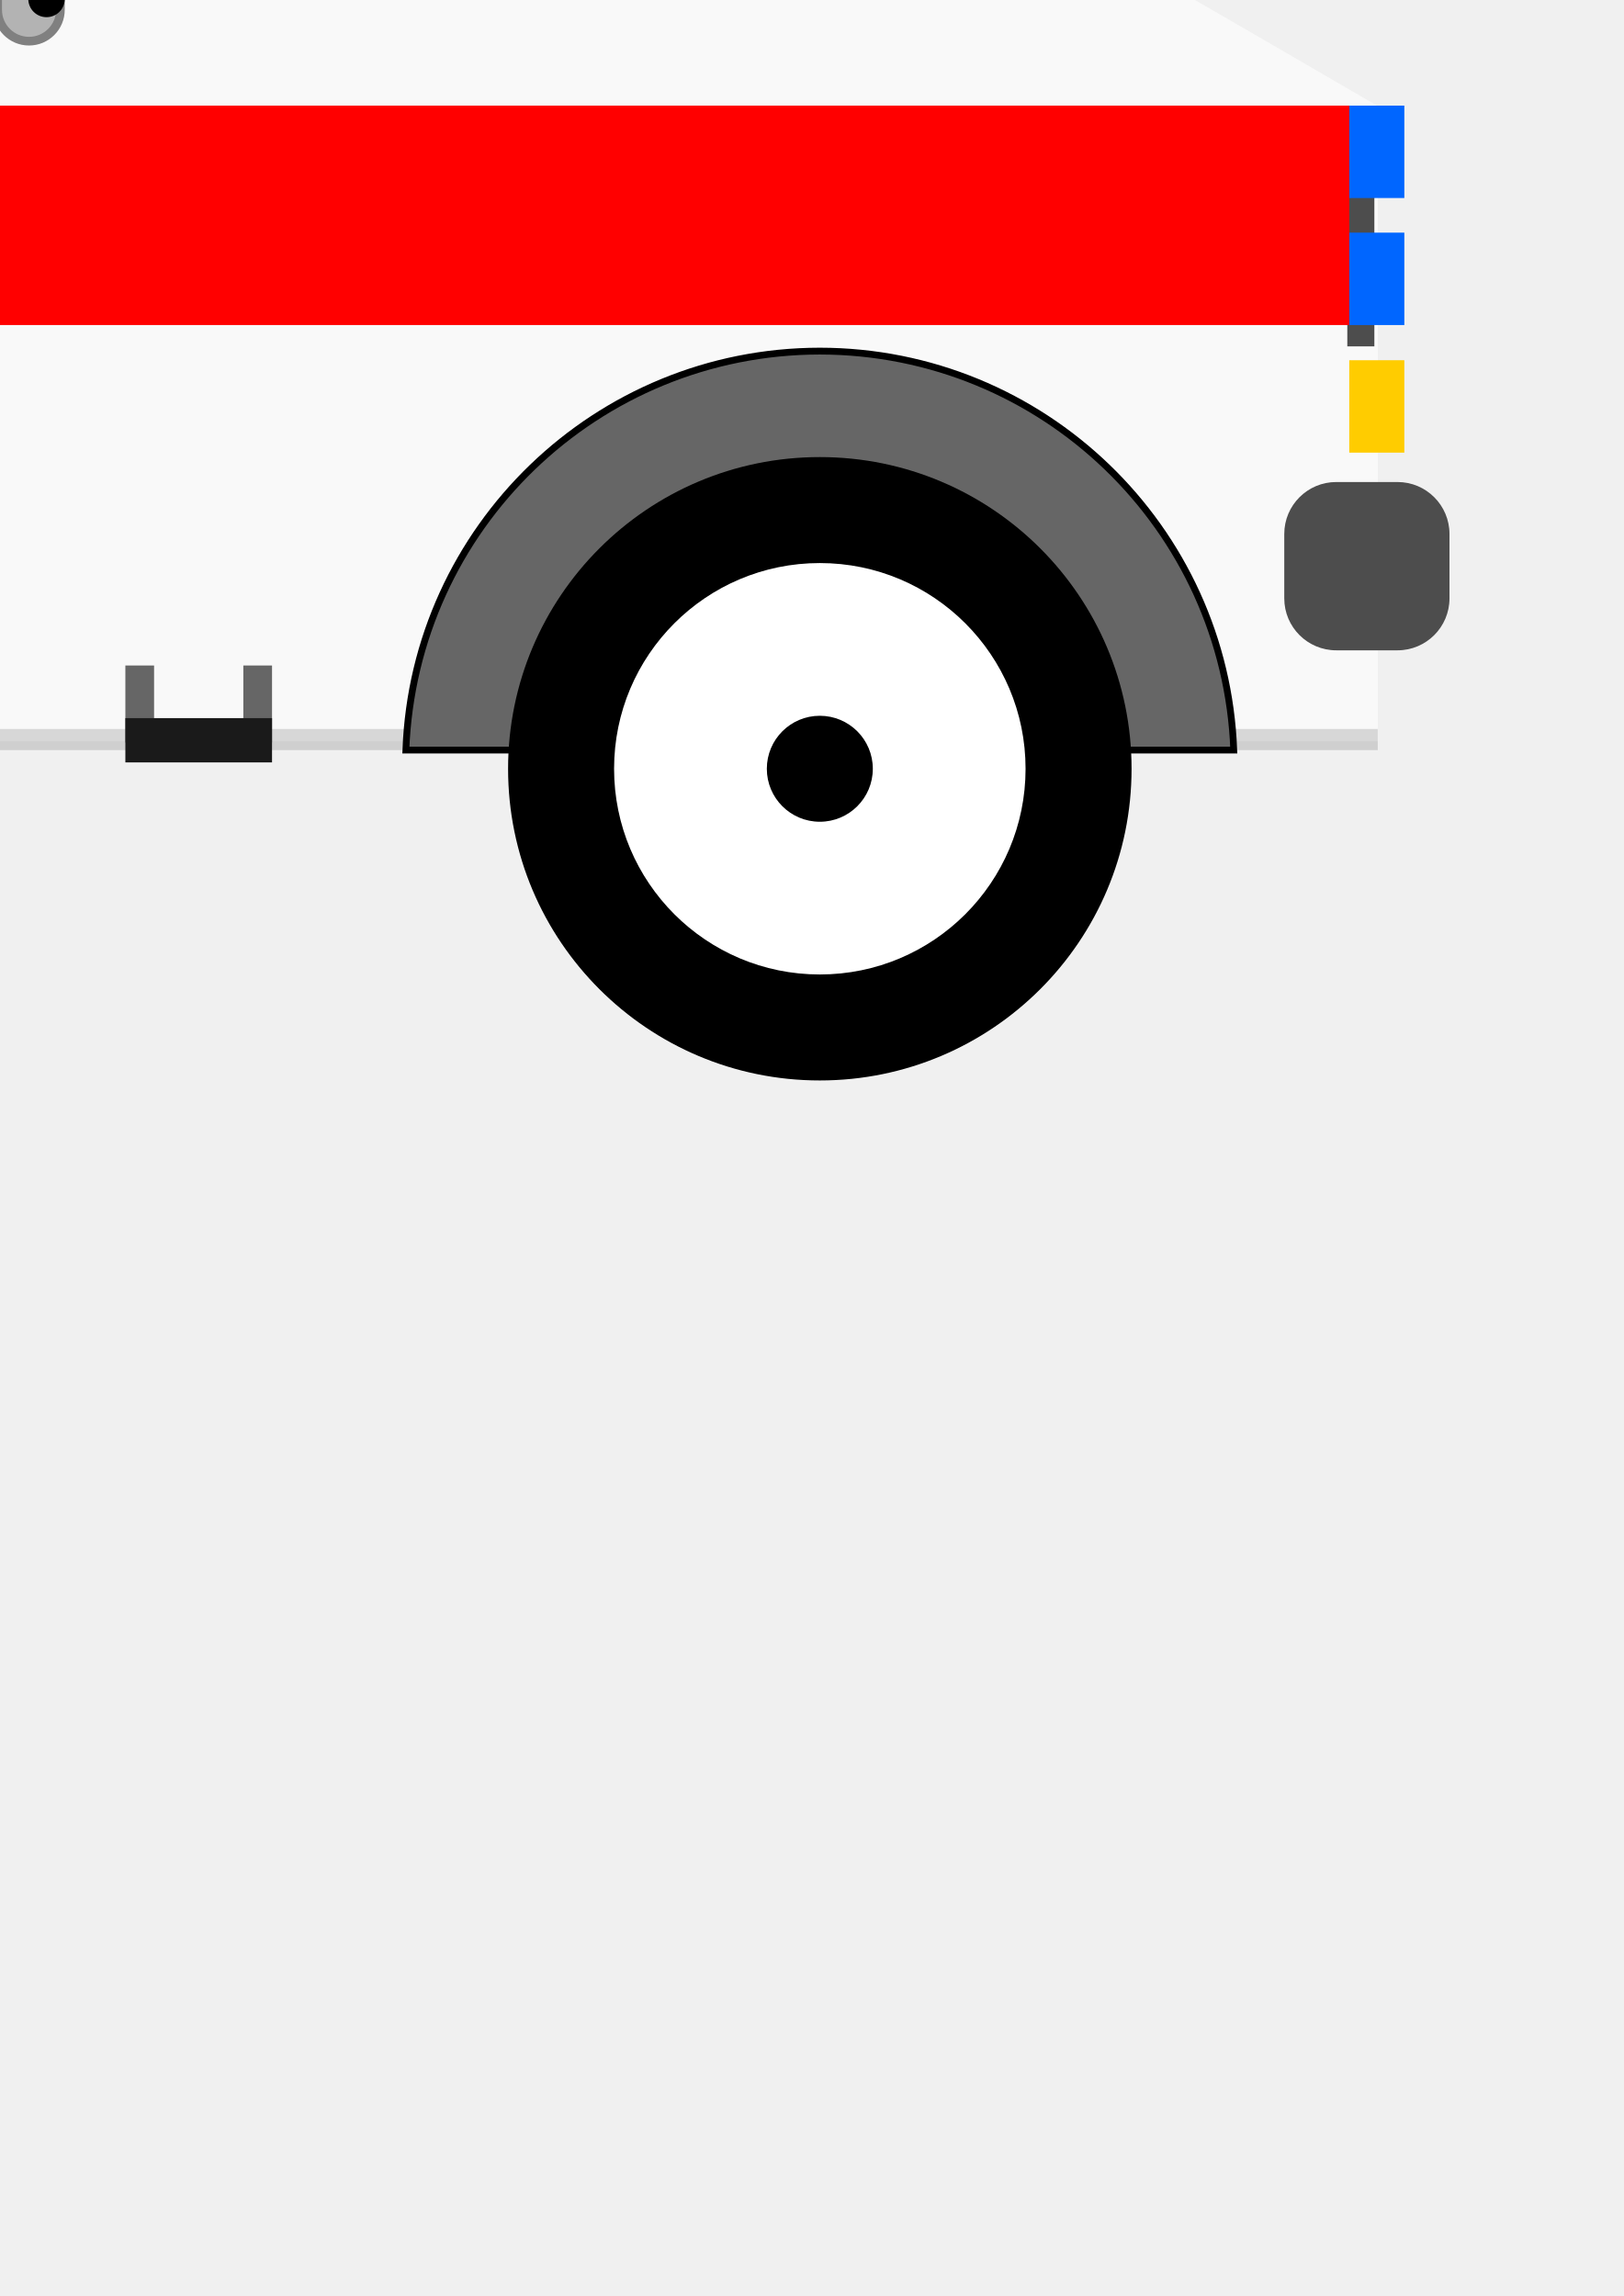
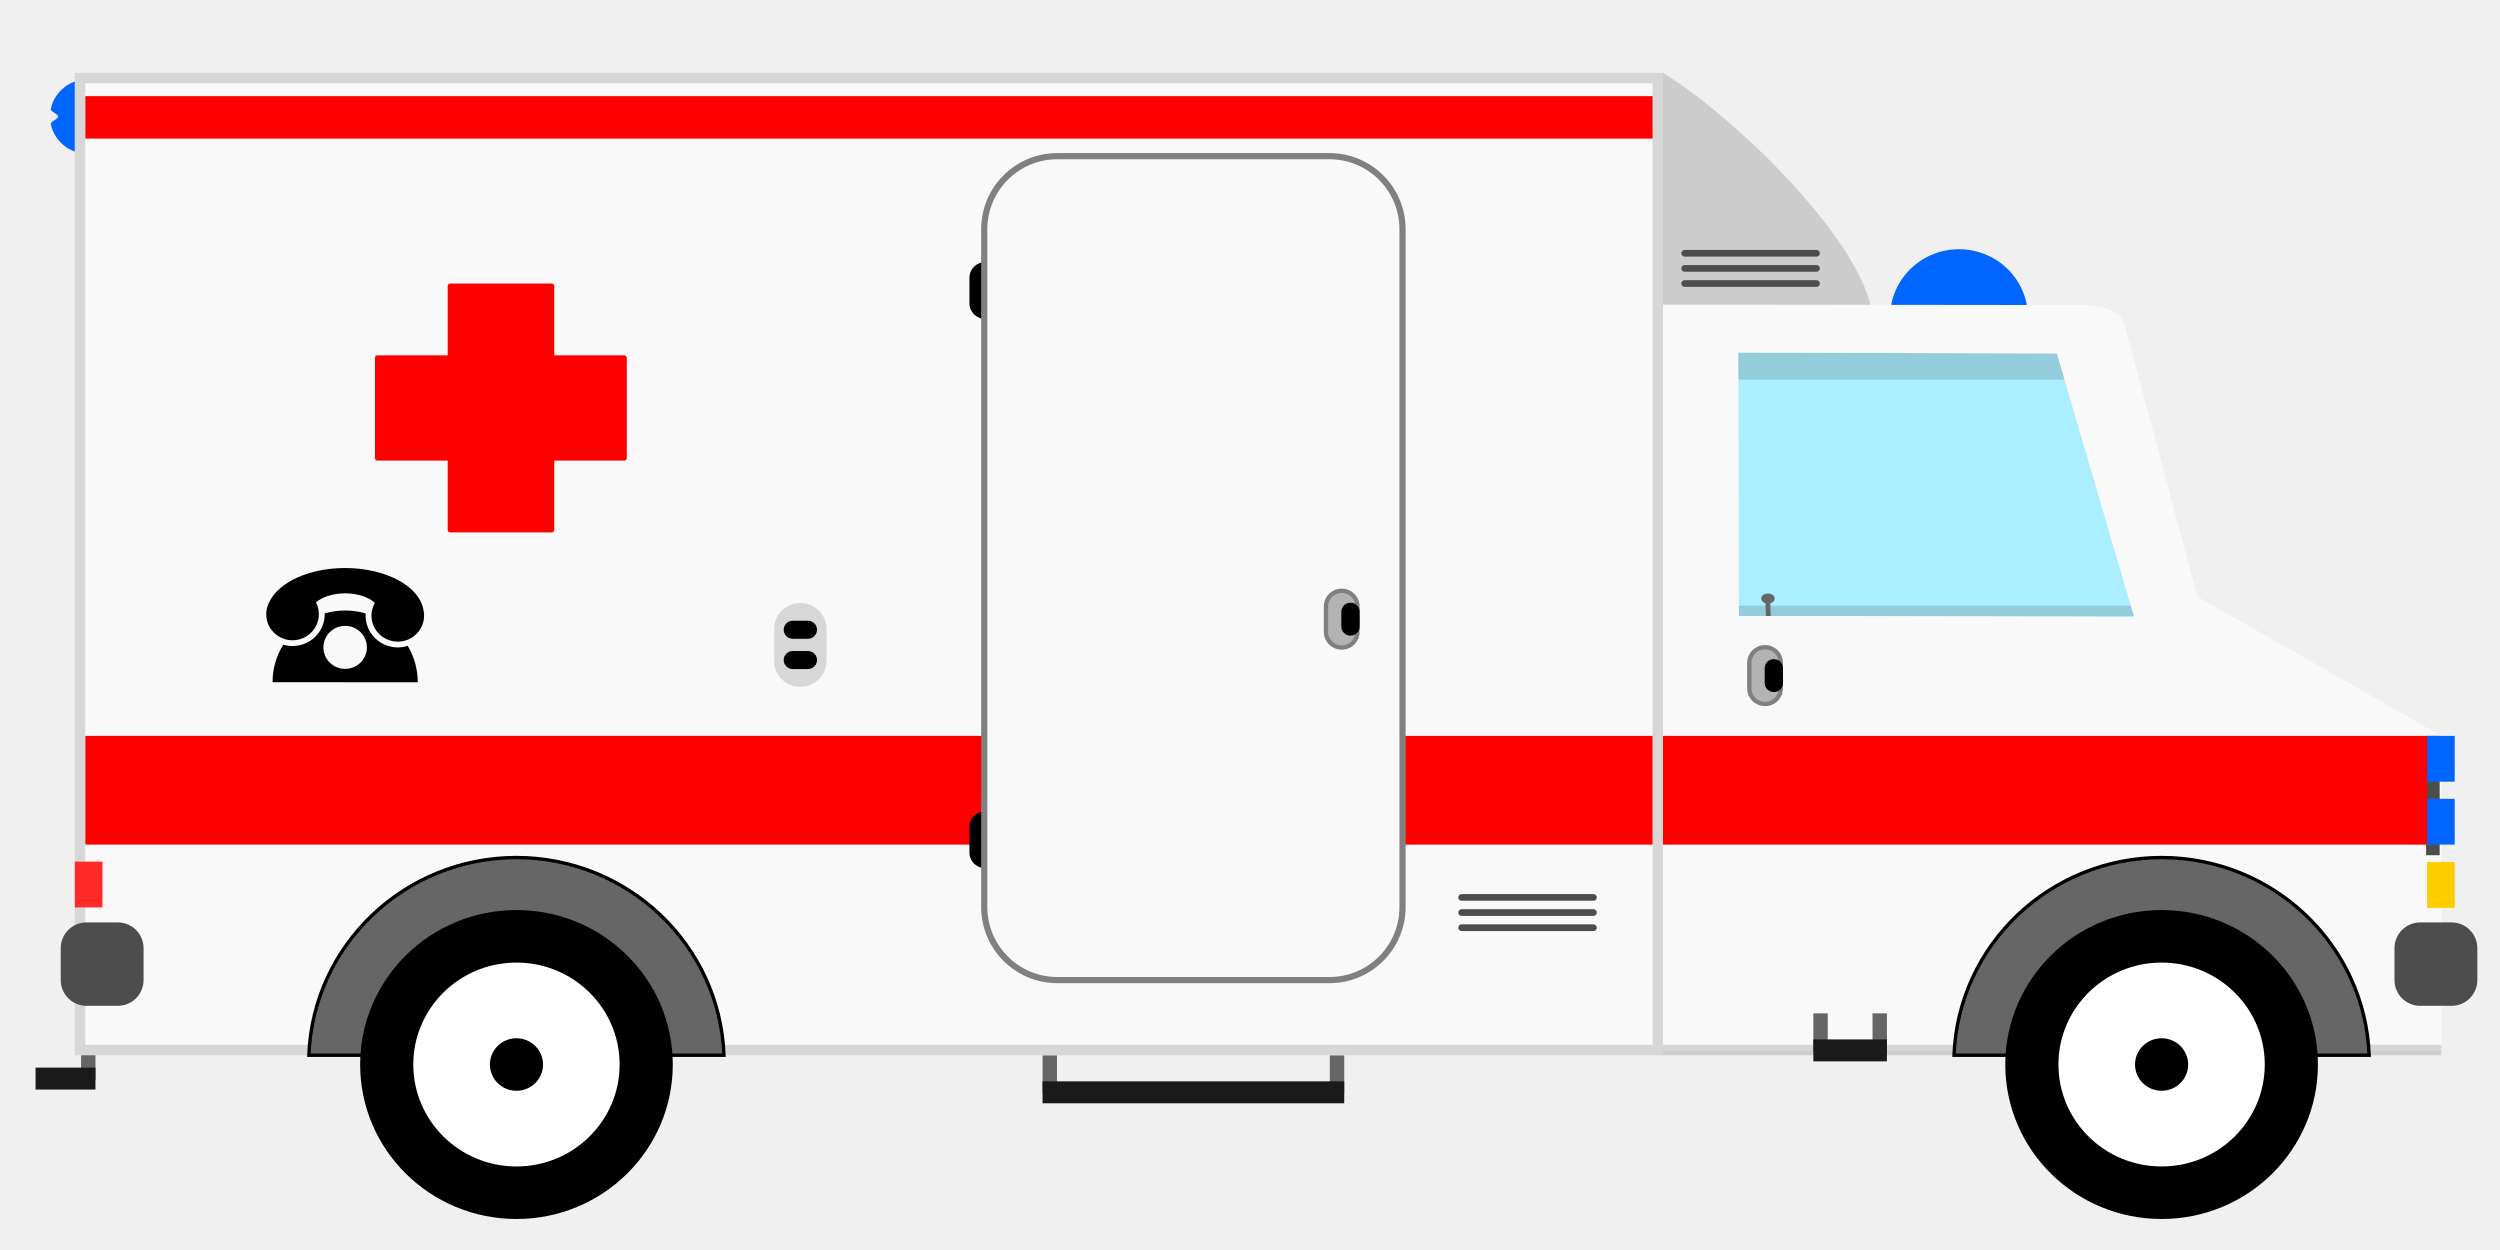
- <svg xmlns="http://www.w3.org/2000/svg" width="210mm" height="297mm" version="1.1" viewBox="0 0 744.094 1052.362">
-   <defs>
-     <style type="text/css">.fil0 {fill:black}</style>
+ <svg xmlns="http://www.w3.org/2000/svg" width="400mm" height="200mm" version="1.1" viewBox="0 0 1417.323 708.661" id="svg150">
+   <defs id="defs4">
+     <style type="text/css" id="style2">.fil0 {fill:black}</style>
  </defs>
-   <path d="m-80-564.78c66.408 40.58 200.82 171.4 191.72 239.32l-23.965 0.121-23.965 0.121-23.965 0.121-23.965 0.121-23.965 0.121-23.965 0.121-23.965 0.121-23.965 0.121v-90.108l-1e-6 -30.036v-90.108z" fill="#ccc" fill-rule="evenodd" />
-   <path d="m-11.279-306.17 291.29 0.932 70.633 243.69-361.43-0.932z" fill="#aef" fill-rule="evenodd" />
-   <rect transform="rotate(90)" x="-72.028" y="-354.93" width="9.543" height="365.72" color="#000000" color-rendering="auto" image-rendering="auto" opacity=".137" shape-rendering="auto" solid-color="#000000" style="isolation:auto;mix-blend-mode:normal" />
-   <rect x="-11.279" y="-306.17" width="298.29" height="25.076" ry="0" color="#000000" color-rendering="auto" image-rendering="auto" opacity=".137" shape-rendering="auto" solid-color="#000000" style="isolation:auto;mix-blend-mode:normal" />
-   <rect x="-1525.7" y="331.11" width="13.157" height="35.284" color="#000000" color-rendering="auto" fill="#666" image-rendering="auto" shape-rendering="auto" solid-color="#000000" style="isolation:auto;mix-blend-mode:normal" />
-   <path d="m-1546.7-524.4c0 2.381-7.162 4.705-6.703 6.95 0.459 2.245 1.137 4.411 2.01 6.473 0.873 2.063 1.94 4.023 3.179 5.858 1.239 1.835 2.651 3.544 4.211 5.104 1.56 1.56 3.269 2.971 5.104 4.211 1.835 1.239 3.795 2.307 5.858 3.18 2.063 0.873 4.228 1.55 6.473 2.009 0.893 0.183 8.241 0.33 16.887 0.443v-68.455c-8.646 0.112-15.993 0.26-16.887 0.443-2.245 0.459-4.41 1.137-6.473 2.009-2.063 0.873-4.023 1.94-5.858 3.18-1.835 1.239-3.544 2.651-5.104 4.211-1.56 1.56-2.971 3.269-4.211 5.104-1.24 1.835-2.307 3.795-3.179 5.858-0.873 2.063-1.55 4.229-2.01 6.473-0.46 2.245 6.703 4.569 6.703 6.95z" color="#000000" color-rendering="auto" fill="#06f" image-rendering="auto" shape-rendering="auto" solid-color="#000000" style="isolation:auto;mix-blend-mode:normal" />
-   <g transform="translate(-18.365 12.684)" shape-rendering="auto">
-     <rect x="-628.63" y="331.11" width="13.157" height="35.284" color="#000000" color-rendering="auto" fill="#666" image-rendering="auto" solid-color="#000000" style="isolation:auto;mix-blend-mode:normal" />
-     <rect x="-366.09" y="331.11" width="13.157" height="35.284" color="#000000" color-rendering="auto" fill="#666" image-rendering="auto" solid-color="#000000" style="isolation:auto;mix-blend-mode:normal" />
-     <rect x="-628.63" y="355.23" width="275.7" height="20.298" color="#000000" color-rendering="auto" fill="#1a1a1a" image-rendering="auto" solid-color="#000000" style="isolation:auto;mix-blend-mode:normal" />
+   <path d="m 942.787,41.321 c 41.195,24.875 124.576,105.065 118.931,146.698 l -14.866,0.074 -14.866,0.074 -14.866,0.074 -14.866,0.074 -14.866,0.074 -14.866,0.074 -14.866,0.074 -14.866,0.074 v -55.234 -18.411 -55.234 z" id="path6" style="fill:#cccccc;fill-rule:evenodd;stroke-width:0.617" />
+   <path d="m 985.417,199.843 180.698,0.571 43.816,149.377 -224.208,-0.571 z" id="path8" style="fill:#aaeeff;fill-rule:evenodd;stroke-width:0.617" />
+   <rect transform="rotate(90)" x="343.367" y="-1212.59" width="5.85" height="226.869" style="color:#000000;opacity:0.137;isolation:auto;mix-blend-mode:normal;solid-color:#000000;stroke-width:0.617;color-rendering:auto;image-rendering:auto;shape-rendering:auto" id="rect10" />
+   <rect x="985.417" y="199.843" width="185.04" height="15.371" ry="0" style="color:#000000;opacity:0.137;isolation:auto;mix-blend-mode:normal;solid-color:#000000;stroke-width:0.617;color-rendering:auto;image-rendering:auto;shape-rendering:auto" id="rect12" />
+   <rect x="45.968" y="590.482" width="8.162" height="21.628" style="color:#000000;isolation:auto;mix-blend-mode:normal;solid-color:#000000;fill:#666666;stroke-width:0.617;color-rendering:auto;image-rendering:auto;shape-rendering:auto" id="rect14" />
+   <path d="m 32.94,66.073 c 0,1.459 -4.443,2.884 -4.158,4.26 0.285,1.376 0.705,2.704 1.247,3.968 0.541,1.265 1.203,2.466 1.972,3.591 0.769,1.125 1.644,2.172 2.612,3.129 0.968,0.956 2.028,1.821 3.166,2.581 1.138,0.76 2.354,1.414 3.634,1.949 1.28,0.535 2.623,0.95 4.016,1.232 0.554,0.112 5.112,0.203 10.476,0.271 v -41.961 c -5.364,0.069 -9.921,0.159 -10.476,0.271 -1.393,0.282 -2.736,0.697 -4.016,1.232 -1.28,0.535 -2.496,1.189 -3.634,1.949 -1.138,0.76 -2.198,1.625 -3.166,2.581 -0.968,0.956 -1.843,2.004 -2.612,3.129 -0.769,1.125 -1.431,2.326 -1.972,3.591 -0.541,1.265 -0.962,2.592 -1.247,3.968 -0.285,1.376 4.158,2.801 4.158,4.26 z" style="color:#000000;isolation:auto;mix-blend-mode:normal;solid-color:#000000;fill:#0066ff;stroke-width:0.617;color-rendering:auto;image-rendering:auto;shape-rendering:auto" id="path16" />
+   <g transform="matrix(0.620336,0,0,0.6129784,981.0217,395.2936)" id="g24" style="shape-rendering:auto">
+     <rect x="-628.63" y="331.11" width="13.157" height="35.284" style="color:#000000;isolation:auto;mix-blend-mode:normal;solid-color:#000000;fill:#666666;color-rendering:auto;image-rendering:auto" id="rect18" />
+     <rect x="-366.09" y="331.11" width="13.157" height="35.284" style="color:#000000;isolation:auto;mix-blend-mode:normal;solid-color:#000000;fill:#666666;color-rendering:auto;image-rendering:auto" id="rect20" />
+     <rect x="-628.63" y="355.23" width="275.7" height="20.298" style="color:#000000;isolation:auto;mix-blend-mode:normal;solid-color:#000000;fill:#1a1a1a;color-rendering:auto;image-rendering:auto" id="rect22" />
  </g>
-   <rect x="-1531.5" y="-564.78" width="1451.4" height="908.57" ry="1.742" color="#000000" color-rendering="auto" fill="#f9f9f9" image-rendering="auto" shape-rendering="auto" solid-color="#000000" style="isolation:auto;mix-blend-mode:normal" />
-   <rect x="-318" y="48.408" width="228.46" height="100.57" ry="0" color="#000000" color-rendering="auto" fill="#f00" image-rendering="auto" shape-rendering="auto" solid-color="#000000" style="isolation:auto;mix-blend-mode:normal" />
-   <path d="m190.56-401.69c-4.351 0-8.6 0.441-12.703 1.28-4.103 0.84-8.062 2.078-11.832 3.673s-7.353 3.546-10.706 5.811c-3.353 2.265-6.477 4.845-9.329 7.697-2.852 2.852-5.431 5.975-7.697 9.329-2.265 3.353-4.217 6.936-5.812 10.707-1.595 3.771-2.833 7.728-3.673 11.832-0.334 1.633-0.604 15.062-0.809 30.865h125.12c-0.205-15.803-0.475-29.232-0.809-30.865-0.84-4.103-2.078-8.061-3.673-11.832s-3.546-7.354-5.812-10.707c-2.265-3.353-4.845-6.477-7.697-9.329s-5.975-5.431-9.329-7.697c-3.353-2.265-6.936-4.216-10.707-5.811-3.771-1.595-7.729-2.833-11.832-3.673s-8.352-1.28-12.703-1.28z" color="#000000" color-rendering="auto" fill="#06f" image-rendering="auto" shape-rendering="auto" solid-color="#000000" style="isolation:auto;mix-blend-mode:normal" />
-   <path d="m-80-350.49v690.24h711.38v-290.85s1e-3 -0.006 0-0.009c-0.188-0.405-1.023-0.864-1.023-0.864-73.801-43.032-148.02-85.666-222.05-128.41l-65.047-246.45c-1.992-5.148-3.42-11.143-7.658-14.678-7.371-6.148-18.029-7.002-27.508-8.516-0.066-0.011-0.133-9e-3 -0.199-0.012l-75.035-0.088-104.29-0.123-104.29-0.123zm68.721 44.32 291.29 0.932 70.633 243.69-361.43-0.932z" fill="#f9f9f9" fill-rule="evenodd" />
-   <rect transform="rotate(90)" x="334.13" y="-631.38" width="9.69" height="2153.2" color="#000000" color-rendering="auto" image-rendering="auto" opacity=".137" shape-rendering="auto" solid-color="#000000" style="isolation:auto;mix-blend-mode:normal" />
-   <path d="m-1127.9 160.93a190 190 0 0 0 -189.64 182.86h379.39a190 190 0 0 0 -189.75 -182.86z" color="#000000" color-rendering="auto" fill="#666" image-rendering="auto" shape-rendering="auto" solid-color="#000000" stroke="#000" stroke-linecap="round" stroke-width="3.125" style="isolation:auto;mix-blend-mode:normal" />
-   <circle cx="-1127.8" cy="352.36" r="142.86" color="#000000" color-rendering="auto" image-rendering="auto" shape-rendering="auto" solid-color="#000000" style="isolation:auto;mix-blend-mode:normal" />
-   <circle cx="-1127.8" cy="352.36" r="94.286" color="#000000" color-rendering="auto" fill="#fff" image-rendering="auto" shape-rendering="auto" solid-color="#000000" style="isolation:auto;mix-blend-mode:normal" />
-   <circle cx="-1127.8" cy="352.36" r="24.286" color="#000000" color-rendering="auto" image-rendering="auto" shape-rendering="auto" solid-color="#000000" style="isolation:auto;mix-blend-mode:normal" />
-   <rect x="-1257.1" y="-303.54" width="230.13" height="97.352" ry="2.22" color="#000000" color-rendering="auto" fill="#f00" image-rendering="auto" shape-rendering="auto" solid-color="#000000" style="isolation:auto;mix-blend-mode:normal" />
-   <rect transform="rotate(90)" x="-369.93" y="1093.3" width="230.13" height="97.352" ry="2.22" color="#000000" color-rendering="auto" fill="#f00" image-rendering="auto" shape-rendering="auto" solid-color="#000000" style="isolation:auto;mix-blend-mode:normal" />
-   <rect x="-1531.5" y="-564.78" width="9.626" height="908.57" color="#000000" color-rendering="auto" image-rendering="auto" opacity=".137" shape-rendering="auto" solid-color="#000000" style="isolation:auto;mix-blend-mode:normal" />
-   <rect x="-1521.8" y="48.408" width="1203.8" height="100.57" ry=".699" color="#000000" color-rendering="auto" fill="#f00" image-rendering="auto" shape-rendering="auto" solid-color="#000000" style="isolation:auto;mix-blend-mode:normal" />
-   <path d="m375.64 160.93a190 190 0 0 0 -189.64 182.86h379.39a190 190 0 0 0 -189.75 -182.86z" color="#000000" color-rendering="auto" fill="#666" image-rendering="auto" shape-rendering="auto" solid-color="#000000" stroke="#000" stroke-linecap="round" stroke-width="3.125" style="isolation:auto;mix-blend-mode:normal" />
-   <circle cx="375.7" cy="352.36" r="142.86" color="#000000" color-rendering="auto" image-rendering="auto" shape-rendering="auto" solid-color="#000000" style="isolation:auto;mix-blend-mode:normal" />
-   <circle cx="375.7" cy="352.36" r="94.286" color="#000000" color-rendering="auto" fill="#fff" image-rendering="auto" shape-rendering="auto" solid-color="#000000" style="isolation:auto;mix-blend-mode:normal" />
-   <circle cx="375.7" cy="352.36" r="24.286" color="#000000" color-rendering="auto" image-rendering="auto" shape-rendering="auto" solid-color="#000000" style="isolation:auto;mix-blend-mode:normal" />
-   <rect x="-89.543" y="-564.78" width="9.543" height="898.91" color="#000000" color-rendering="auto" image-rendering="auto" opacity=".137" shape-rendering="auto" solid-color="#000000" style="isolation:auto;mix-blend-mode:normal" />
-   <rect x="-1521.8" y="-543.29" width="1432.3" height="39.286" ry=".273" color="#000000" color-rendering="auto" fill="#f00" image-rendering="auto" shape-rendering="auto" solid-color="#000000" style="isolation:auto;mix-blend-mode:normal" />
-   <rect x="588.54" y="220.93" width="75.714" height="77.143" ry="23.817" color="#000000" color-rendering="auto" fill="#4d4d4d" image-rendering="auto" shape-rendering="auto" solid-color="#000000" style="isolation:auto;mix-blend-mode:normal" />
-   <rect x="618.33" y="165.11" width="25.235" height="42.354" ry="0" color="#000000" color-rendering="auto" fill="#fc0" image-rendering="auto" shape-rendering="auto" solid-color="#000000" style="isolation:auto;mix-blend-mode:normal" />
-   <rect x="-1567.3" y="355.23" width="54.738" height="20.298" color="#000000" color-rendering="auto" fill="#1a1a1a" image-rendering="auto" shape-rendering="auto" solid-color="#000000" style="isolation:auto;mix-blend-mode:normal" />
-   <rect x="-1.078" y="-33.567" width="28.756" height="52.437" ry="14.378" color="#000000" color-rendering="auto" fill="#b3b3b3" image-rendering="auto" shape-rendering="auto" solid-color="#000000" stroke="#808080" stroke-linecap="round" stroke-width="3.977" style="isolation:auto;mix-blend-mode:normal" />
-   <rect x="12.969" y="-22.572" width="16.697" height="30.447" ry="8.348" color="#000000" color-rendering="auto" image-rendering="auto" shape-rendering="auto" solid-color="#000000" style="isolation:auto;mix-blend-mode:normal" />
-   <ellipse cx="15.961" cy="-78.609" rx="6.152" ry="4.652" color="#000000" color-rendering="auto" fill="#666" image-rendering="auto" shape-rendering="auto" solid-color="#000000" style="isolation:auto;mix-blend-mode:normal" />
-   <rect transform="matrix(.99984 -.018074 .032797 .99946 0 0)" x="16.113" y="-80.25" width="4.374" height="18.087" ry="0" color="#000000" color-rendering="auto" fill="#666" image-rendering="auto" shape-rendering="auto" solid-color="#000000" style="isolation:auto;mix-blend-mode:normal" />
-   <rect x="-892.28" y="-74.455" width="47.843" height="77.412" ry="23.922" color="#000000" color-rendering="auto" image-rendering="auto" opacity=".137" shape-rendering="auto" solid-color="#000000" style="isolation:auto;mix-blend-mode:normal" />
-   <rect transform="rotate(90)" x="-30.097" y="853.13" width="16.697" height="30.447" ry="8.348" color="#000000" color-rendering="auto" image-rendering="auto" shape-rendering="auto" solid-color="#000000" style="isolation:auto;mix-blend-mode:normal" />
-   <g transform="translate(576.97 12.684)">
-     <g transform="translate(-99.371 -38.766)" shape-rendering="auto">
-       <rect x="-420.15" y="331.11" width="13.157" height="35.284" color="#000000" color-rendering="auto" fill="#666" image-rendering="auto" solid-color="#000000" style="isolation:auto;mix-blend-mode:normal" />
-       <rect x="-366.09" y="331.11" width="13.157" height="35.284" color="#000000" color-rendering="auto" fill="#666" image-rendering="auto" solid-color="#000000" style="isolation:auto;mix-blend-mode:normal" />
-       <rect x="-420.15" y="355.23" width="67.215" height="20.298" color="#000000" color-rendering="auto" fill="#1a1a1a" image-rendering="auto" solid-color="#000000" style="isolation:auto;mix-blend-mode:normal" />
+   <rect x="42.37" y="41.321" width="900.356" height="556.934" ry="1.068" style="color:#000000;isolation:auto;mix-blend-mode:normal;solid-color:#000000;fill:#f9f9f9;stroke-width:0.617;color-rendering:auto;image-rendering:auto;shape-rendering:auto" id="rect26" />
+   <rect x="795.147" y="417.192" width="141.722" height="61.647" ry="0" style="color:#000000;isolation:auto;mix-blend-mode:normal;solid-color:#000000;fill:#ff0000;stroke-width:0.617;color-rendering:auto;image-rendering:auto;shape-rendering:auto" id="rect28" />
+   <path d="m 1110.625,141.291 c -2.699,0 -5.335,0.27 -7.88,0.785 -2.546,0.515 -5.001,1.274 -7.34,2.252 -2.339,0.978 -4.561,2.174 -6.641,3.562 -2.08,1.389 -4.018,2.97 -5.787,4.718 -1.769,1.748 -3.369,3.663 -4.774,5.718 -1.405,2.055 -2.616,4.252 -3.605,6.563 -0.989,2.311 -1.758,4.737 -2.278,7.253 -0.207,1.001 -0.375,9.233 -0.502,18.92 h 77.616 c -0.127,-9.687 -0.295,-17.919 -0.502,-18.92 -0.521,-2.515 -1.289,-4.941 -2.278,-7.253 -0.989,-2.312 -2.2,-4.508 -3.605,-6.563 -1.405,-2.055 -3.006,-3.97 -4.774,-5.718 -1.769,-1.748 -3.707,-3.329 -5.787,-4.718 -2.08,-1.389 -4.303,-2.585 -6.642,-3.562 -2.339,-0.978 -4.794,-1.737 -7.34,-2.252 -2.546,-0.515 -5.181,-0.785 -7.88,-0.785 z" style="color:#000000;isolation:auto;mix-blend-mode:normal;solid-color:#000000;fill:#0066ff;stroke-width:0.617;color-rendering:auto;image-rendering:auto;shape-rendering:auto" id="path30" />
+   <path d="M 942.787,172.676 V 595.778 H 1384.082 V 417.493 c 0,0 6e-4,-0.004 0,-0.006 -0.117,-0.248 -0.635,-0.53 -0.635,-0.53 -45.781,-26.378 -91.822,-52.511 -137.746,-78.713 l -40.351,-151.068 c -1.235,-3.156 -2.122,-6.83 -4.751,-8.997 -4.573,-3.768 -11.184,-4.292 -17.064,-5.22 -0.041,-0.006 -0.082,-0.006 -0.124,-0.007 l -46.547,-0.054 -64.695,-0.075 -64.695,-0.075 z m 42.63,27.167 180.698,0.571 43.816,149.377 -224.208,-0.571 z" id="path32" style="fill:#f9f9f9;fill-rule:evenodd;stroke-width:0.617" />
+   <rect transform="rotate(90)" x="592.333" y="-1384.082" width="5.94" height="1335.707" style="color:#000000;opacity:0.137;isolation:auto;mix-blend-mode:normal;solid-color:#000000;stroke-width:0.617;color-rendering:auto;image-rendering:auto;shape-rendering:auto" id="rect34" />
+   <path d="M 292.737,486.165 A 117.864,116.466 0 0 0 175.097,598.254 H 410.446 A 117.864,116.466 0 0 0 292.737,486.165 Z" style="color:#000000;isolation:auto;mix-blend-mode:normal;solid-color:#000000;fill:#666666;stroke:#000000;stroke-width:1.927;stroke-linecap:round;color-rendering:auto;image-rendering:auto;shape-rendering:auto" id="path36" />
+   <ellipse cx="292.799" cy="603.508" style="color:#000000;isolation:auto;mix-blend-mode:normal;solid-color:#000000;stroke-width:0.617;color-rendering:auto;image-rendering:auto;shape-rendering:auto" id="circle38" rx="88.621" ry="87.57" />
+   <ellipse cx="292.799" cy="603.508" style="color:#000000;isolation:auto;mix-blend-mode:normal;solid-color:#000000;fill:#ffffff;stroke-width:0.617;color-rendering:auto;image-rendering:auto;shape-rendering:auto" id="circle40" rx="58.489" ry="57.795" />
+   <ellipse cx="292.799" cy="603.508" style="color:#000000;isolation:auto;mix-blend-mode:normal;solid-color:#000000;stroke-width:0.617;color-rendering:auto;image-rendering:auto;shape-rendering:auto" id="circle42" rx="15.065" ry="14.887" />
+   <rect x="212.59" y="201.455" width="142.758" height="59.675" ry="1.361" style="color:#000000;isolation:auto;mix-blend-mode:normal;solid-color:#000000;fill:#ff0000;stroke-width:0.617;color-rendering:auto;image-rendering:auto;shape-rendering:auto" id="rect44" />
+   <rect transform="rotate(90)" x="160.76" y="-314.201" width="141.065" height="60.391" ry="1.377" style="color:#000000;isolation:auto;mix-blend-mode:normal;solid-color:#000000;fill:#ff0000;stroke-width:0.617;color-rendering:auto;image-rendering:auto;shape-rendering:auto" id="rect46" />
+   <rect x="42.37" y="41.321" width="5.971" height="556.934" style="color:#000000;opacity:0.137;isolation:auto;mix-blend-mode:normal;solid-color:#000000;stroke-width:0.617;color-rendering:auto;image-rendering:auto;shape-rendering:auto" id="rect48" />
+   <rect x="48.387" y="417.192" width="746.76" height="61.647" ry="0.429" style="color:#000000;isolation:auto;mix-blend-mode:normal;solid-color:#000000;fill:#ff0000;stroke-width:0.617;color-rendering:auto;image-rendering:auto;shape-rendering:auto" id="rect50" />
+   <path d="m 1225.437,486.165 a 117.864,116.466 0 0 0 -117.641,112.089 h 235.349 A 117.864,116.466 0 0 0 1225.437,486.165 Z" style="color:#000000;isolation:auto;mix-blend-mode:normal;solid-color:#000000;fill:#666666;stroke:#000000;stroke-width:1.927;stroke-linecap:round;color-rendering:auto;image-rendering:auto;shape-rendering:auto" id="path52" />
+   <ellipse cx="1225.475" cy="603.508" style="color:#000000;isolation:auto;mix-blend-mode:normal;solid-color:#000000;stroke-width:0.617;color-rendering:auto;image-rendering:auto;shape-rendering:auto" id="circle54" rx="88.621" ry="87.57" />
+   <ellipse cx="1225.475" cy="603.508" style="color:#000000;isolation:auto;mix-blend-mode:normal;solid-color:#000000;fill:#ffffff;stroke-width:0.617;color-rendering:auto;image-rendering:auto;shape-rendering:auto" id="circle56" rx="58.489" ry="57.795" />
+   <ellipse cx="1225.475" cy="603.508" style="color:#000000;isolation:auto;mix-blend-mode:normal;solid-color:#000000;stroke-width:0.617;color-rendering:auto;image-rendering:auto;shape-rendering:auto" id="circle58" rx="15.065" ry="14.887" />
+   <rect x="936.867" y="41.321" width="5.92" height="551.012" style="color:#000000;opacity:0.137;isolation:auto;mix-blend-mode:normal;solid-color:#000000;stroke-width:0.617;color-rendering:auto;image-rendering:auto;shape-rendering:auto" id="rect60" />
+   <rect x="48.387" y="54.494" width="888.507" height="24.081" ry="0.167" style="color:#000000;isolation:auto;mix-blend-mode:normal;solid-color:#000000;fill:#ff0000;stroke-width:0.617;color-rendering:auto;image-rendering:auto;shape-rendering:auto" id="rect62" />
+   <rect x="1357.507" y="522.944" width="46.968" height="47.287" ry="14.599" style="color:#000000;isolation:auto;mix-blend-mode:normal;solid-color:#000000;fill:#4d4d4d;stroke-width:0.617;color-rendering:auto;image-rendering:auto;shape-rendering:auto" id="rect64" />
+   <rect x="1375.987" y="488.727" width="15.654" height="25.962" ry="0" style="color:#000000;isolation:auto;mix-blend-mode:normal;solid-color:#000000;fill:#ffcc00;stroke-width:0.617;color-rendering:auto;image-rendering:auto;shape-rendering:auto" id="rect66" />
+   <rect x="20.161" y="605.267" width="33.956" height="12.442" style="color:#000000;isolation:auto;mix-blend-mode:normal;solid-color:#000000;fill:#1a1a1a;stroke-width:0.617;color-rendering:auto;image-rendering:auto;shape-rendering:auto" id="rect68" />
+   <rect x="991.745" y="366.943" width="17.838" height="32.143" ry="8.813" style="color:#000000;isolation:auto;mix-blend-mode:normal;solid-color:#000000;fill:#b3b3b3;stroke:#808080;stroke-width:2.452;stroke-linecap:round;color-rendering:auto;image-rendering:auto;shape-rendering:auto" id="rect70" />
+   <rect x="1000.459" y="373.682" width="10.358" height="18.663" ry="5.117" style="color:#000000;isolation:auto;mix-blend-mode:normal;solid-color:#000000;stroke-width:0.617;color-rendering:auto;image-rendering:auto;shape-rendering:auto" id="rect72" />
+   <ellipse cx="1002.315" cy="339.333" rx="3.816" ry="2.851" style="color:#000000;isolation:auto;mix-blend-mode:normal;solid-color:#000000;fill:#666666;stroke-width:0.617;color-rendering:auto;image-rendering:auto;shape-rendering:auto" id="ellipse74" />
+   <rect transform="matrix(0.9998405,-0.01785964,0.0331903,0.999449,0,0)" x="989.116" y="356.037" width="2.713" height="11.087" ry="0" style="color:#000000;isolation:auto;mix-blend-mode:normal;solid-color:#000000;fill:#666666;stroke-width:0.617;color-rendering:auto;image-rendering:auto;shape-rendering:auto" id="rect76" />
+   <rect x="438.901" y="341.879" width="29.679" height="47.452" ry="14.664" style="color:#000000;opacity:0.137;isolation:auto;mix-blend-mode:normal;solid-color:#000000;stroke-width:0.617;color-rendering:auto;image-rendering:auto;shape-rendering:auto" id="rect78" />
+   <rect transform="rotate(90)" x="369.07" y="-463.187" width="10.235" height="18.887" ry="5.179" style="color:#000000;isolation:auto;mix-blend-mode:normal;solid-color:#000000;stroke-width:0.617;color-rendering:auto;image-rendering:auto;shape-rendering:auto" id="rect80" />
+   <g transform="matrix(0.620336,0,0,0.6129784,1350.329,395.2936)" id="g90">
+     <g transform="translate(-99.371,-38.766)" id="g88" style="shape-rendering:auto">
+       <rect x="-420.15" y="331.11" width="13.157" height="35.284" style="color:#000000;isolation:auto;mix-blend-mode:normal;solid-color:#000000;fill:#666666;color-rendering:auto;image-rendering:auto" id="rect82" />
+       <rect x="-366.09" y="331.11" width="13.157" height="35.284" style="color:#000000;isolation:auto;mix-blend-mode:normal;solid-color:#000000;fill:#666666;color-rendering:auto;image-rendering:auto" id="rect84" />
+       <rect x="-420.15" y="355.23" width="67.215" height="20.298" style="color:#000000;isolation:auto;mix-blend-mode:normal;solid-color:#000000;fill:#1a1a1a;color-rendering:auto;image-rendering:auto" id="rect86" />
    </g>
  </g>
-   <rect x="617.43" y="48.408" width="12.398" height="110.35" rx="0" ry="1.092" color="#000000" color-rendering="auto" fill="#4d4d4d" image-rendering="auto" shape-rendering="auto" solid-color="#000000" style="isolation:auto;mix-blend-mode:normal" />
-   <g transform="translate(13.899)">
-     <flowRoot transform="matrix(3.3438 0 0 3.3438 4708.1 3932.5)" fill="#000000" font-family="sans-serif" font-size="40px" letter-spacing="0px" stroke-width="1px" word-spacing="0px" style="line-height:125%">
-       <flowRegion>
-         <rect x="-1772.9" y="-1217.8" width="1633.9" height="364.46" />
+   <rect x="1375.428" y="417.192" width="7.691" height="67.642" rx="0" ry="0.669" style="color:#000000;isolation:auto;mix-blend-mode:normal;solid-color:#000000;fill:#4d4d4d;stroke-width:0.617;color-rendering:auto;image-rendering:auto;shape-rendering:auto" id="rect92" />
+   <g transform="matrix(0.620336,0,0,0.6129784,1001.036,387.5186)" id="g108">
+     <flowRoot transform="matrix(3.3438,0,0,3.3438,4708.1,3932.5)" font-size="40px" letter-spacing="0px" word-spacing="0px" style="font-size:40px;line-height:125%;font-family:sans-serif;letter-spacing:0px;word-spacing:0px;fill:#000000;stroke-width:1px" id="flowRoot100">
+       <flowRegion id="flowRegion96">
+         <rect x="-1772.9" y="-1217.8" width="1633.9" height="364.46" id="rect94" />
      </flowRegion>
-       <flowPara font-family="sans-serif" font-weight="bold">112</flowPara>
+       <flowPara font-weight="bold" id="flowPara98" style="font-weight:bold;font-family:sans-serif">112</flowPara>
    </flowRoot>
-     <g transform="matrix(.042943 0 0 .042943 -1370.4 -106.88)" clip-rule="evenodd" fill-rule="evenodd" image-rendering="optimizeQuality" shape-rendering="geometricPrecision">
-       <path class="fil0" d="m1680 2460h-1545c0-296 83-573 228-808 62 19 128 29 197 29 378 0 685-307 685-685v-18c138-40 284-62 435-62 152 0 298 22 437 63-1 16-2 31-2 47 0 378 307 685 685 685 74 0 145-12 212-33 135 230 213 497 213 783h-1545zm0-1213c256 0 463 207 463 463s-207 463-463 463-463-207-463-463 207-463 463-463z" />
-       <path class="fil0" d="m1058 740c40 77 62 164 62 257 0 309-251 560-560 560s-560-251-560-560c0-99 26-191 70-272 199-418 844-724 1610-724 861 0 1570 387 1662 885 12 45 18 92 18 140 0 309-251 560-560 560s-560-251-560-560c0-101 27-195 73-276-135-123-368-204-633-204-258 0-486 77-622 194z" />
+     <g transform="matrix(0.042943,0,0,0.042943,-1370.4,-106.88)" id="g106" style="clip-rule:evenodd;fill-rule:evenodd;image-rendering:optimizeQuality;shape-rendering:geometricPrecision">
+       <path class="fil0" d="M 1680,2460 H 135 c 0,-296 83,-573 228,-808 62,19 128,29 197,29 378,0 685,-307 685,-685 v -18 c 138,-40 284,-62 435,-62 152,0 298,22 437,63 -1,16 -2,31 -2,47 0,378 307,685 685,685 74,0 145,-12 212,-33 135,230 213,497 213,783 H 1680 Z m 0,-1213 c 256,0 463,207 463,463 0,256 -207,463 -463,463 -256,0 -463,-207 -463,-463 0,-256 207,-463 463,-463 z" id="path102" style="fill:#000000" />
+       <path class="fil0" d="m 1058,740 c 40,77 62,164 62,257 0,309 -251,560 -560,560 C 251,1557 0,1306 0,997 0,898 26,806 70,725 269,307 914,1 1680,1 c 861,0 1570,387 1662,885 12,45 18,92 18,140 0,309 -251,560 -560,560 -309,0 -560,-251 -560,-560 0,-101 27,-195 73,-276 -135,-123 -368,-204 -633,-204 -258,0 -486,77 -622,194 z" id="path104" style="fill:#000000" />
    </g>
  </g>
-   <path d="m-80-350.49c53.333 935.24 26.667 467.62 0 0z" fill="#808080" fill-rule="evenodd" />
-   <rect x="-1531.4" y="164.72" width="25.235" height="42.354" ry="0" color="#000000" color-rendering="auto" fill="#ff2a2a" image-rendering="auto" shape-rendering="auto" solid-color="#000000" style="isolation:auto;mix-blend-mode:normal" />
-   <rect x="-1544.3" y="220.93" width="75.714" height="77.143" ry="23.817" color="#000000" color-rendering="auto" fill="#4d4d4d" image-rendering="auto" shape-rendering="auto" solid-color="#000000" style="isolation:auto;mix-blend-mode:normal" />
-   <rect transform="rotate(90)" x="-564.78" y="89.543" width="9.626" height="1432.3" color="#000000" color-rendering="auto" image-rendering="auto" opacity=".137" shape-rendering="auto" solid-color="#000000" style="isolation:auto;mix-blend-mode:normal" />
-   <rect x="618.33" y="106.63" width="25.235" height="42.354" ry="0" color="#000000" color-rendering="auto" fill="#06f" image-rendering="auto" shape-rendering="auto" solid-color="#000000" style="isolation:auto;mix-blend-mode:normal" />
-   <rect x="618.33" y="48.408" width="25.235" height="42.354" ry="0" color="#000000" color-rendering="auto" fill="#06f" image-rendering="auto" shape-rendering="auto" solid-color="#000000" style="isolation:auto;mix-blend-mode:normal" />
-   <rect x="-80" y="48.408" width="698.33" height="100.57" ry="0" color="#000000" color-rendering="auto" fill="#f00" image-rendering="auto" shape-rendering="auto" solid-color="#000000" style="isolation:auto;mix-blend-mode:normal" />
-   <rect x="-697.54" y="48.408" width="380.17" height="100.57" ry=".699" color="#000000" color-rendering="auto" fill="#f00" image-rendering="auto" shape-rendering="auto" solid-color="#000000" style="isolation:auto;mix-blend-mode:normal" />
-   <rect x="-713.82" y="-389.72" width="28.756" height="52.437" ry="14.378" color="#000000" color-rendering="auto" image-rendering="auto" shape-rendering="auto" solid-color="#000000" style="isolation:auto;mix-blend-mode:normal" />
-   <rect x="-713.82" y="118.28" width="28.756" height="52.437" ry="14.378" color="#000000" color-rendering="auto" image-rendering="auto" shape-rendering="auto" solid-color="#000000" style="isolation:auto;mix-blend-mode:normal" />
-   <rect x="-700.29" y="-487.75" width="382.28" height="762.02" ry="67.574" color="#000000" color-rendering="auto" fill="#f9f9f9" image-rendering="auto" shape-rendering="auto" solid-color="#000000" stroke="#808080" stroke-linecap="round" stroke-width="5.677" style="isolation:auto;mix-blend-mode:normal" />
-   <rect x="-387.98" y="-85.759" width="28.756" height="52.437" ry="14.378" color="#000000" color-rendering="auto" fill="#b3b3b3" image-rendering="auto" shape-rendering="auto" solid-color="#000000" stroke="#808080" stroke-linecap="round" stroke-width="3.977" style="isolation:auto;mix-blend-mode:normal" />
-   <rect x="-373.94" y="-74.765" width="16.697" height="30.447" ry="8.348" color="#000000" color-rendering="auto" image-rendering="auto" shape-rendering="auto" solid-color="#000000" style="isolation:auto;mix-blend-mode:normal" />
-   <rect transform="rotate(90)" x="-58.097" y="853.13" width="16.697" height="30.447" ry="8.348" color="#000000" color-rendering="auto" image-rendering="auto" shape-rendering="auto" solid-color="#000000" style="isolation:auto;mix-blend-mode:normal" />
-   <rect x="-63.236" y="-373.05" width="126.63" height="6.177" ry="3.089" color="#000000" color-rendering="auto" fill="#4d4d4d" image-rendering="auto" shape-rendering="auto" solid-color="#000000" style="isolation:auto;mix-blend-mode:normal" />
-   <rect x="-63.236" y="-387.05" width="126.63" height="6.177" ry="3.089" color="#000000" color-rendering="auto" fill="#4d4d4d" image-rendering="auto" shape-rendering="auto" solid-color="#000000" style="isolation:auto;mix-blend-mode:normal" />
-   <rect x="-63.236" y="-401.05" width="126.63" height="6.177" ry="3.089" color="#000000" color-rendering="auto" fill="#4d4d4d" image-rendering="auto" shape-rendering="auto" solid-color="#000000" style="isolation:auto;mix-blend-mode:normal" />
-   <rect x="-267.09" y="222.73" width="126.63" height="6.177" ry="3.089" color="#000000" color-rendering="auto" fill="#4d4d4d" image-rendering="auto" shape-rendering="auto" solid-color="#000000" style="isolation:auto;mix-blend-mode:normal" />
-   <rect x="-267.09" y="208.73" width="126.63" height="6.177" ry="3.089" color="#000000" color-rendering="auto" fill="#4d4d4d" image-rendering="auto" shape-rendering="auto" solid-color="#000000" style="isolation:auto;mix-blend-mode:normal" />
-   <rect x="-267.09" y="194.73" width="126.63" height="6.177" ry="3.089" color="#000000" color-rendering="auto" fill="#4d4d4d" image-rendering="auto" shape-rendering="auto" solid-color="#000000" style="isolation:auto;mix-blend-mode:normal" />
+   <path d="m 942.787,172.676 c 33.084,573.282 16.543,286.641 0,0 z" id="path110" style="fill:#808080;fill-rule:evenodd;stroke-width:0.617" />
+   <rect x="42.432" y="488.488" width="15.654" height="25.962" ry="0" style="color:#000000;isolation:auto;mix-blend-mode:normal;solid-color:#000000;fill:#ff2a2a;stroke-width:0.617;color-rendering:auto;image-rendering:auto;shape-rendering:auto" id="rect112" />
+   <rect x="34.429" y="522.944" width="46.968" height="47.287" ry="14.599" style="color:#000000;isolation:auto;mix-blend-mode:normal;solid-color:#000000;fill:#4d4d4d;stroke-width:0.617;color-rendering:auto;image-rendering:auto;shape-rendering:auto" id="rect114" />
+   <rect transform="rotate(90)" x="41.321" y="-936.867" width="5.9" height="888.507" style="color:#000000;opacity:0.137;isolation:auto;mix-blend-mode:normal;solid-color:#000000;stroke-width:0.617;color-rendering:auto;image-rendering:auto;shape-rendering:auto" id="rect116" />
+   <rect x="1375.987" y="452.881" width="15.654" height="25.962" ry="0" style="color:#000000;isolation:auto;mix-blend-mode:normal;solid-color:#000000;fill:#0066ff;stroke-width:0.617;color-rendering:auto;image-rendering:auto;shape-rendering:auto" id="rect118" />
+   <rect x="1375.987" y="417.192" width="15.654" height="25.962" ry="0" style="color:#000000;isolation:auto;mix-blend-mode:normal;solid-color:#000000;fill:#0066ff;stroke-width:0.617;color-rendering:auto;image-rendering:auto;shape-rendering:auto" id="rect120" />
+   <rect x="942.787" y="417.192" width="433.199" height="61.647" ry="0" style="color:#000000;isolation:auto;mix-blend-mode:normal;solid-color:#000000;fill:#ff0000;stroke-width:0.617;color-rendering:auto;image-rendering:auto;shape-rendering:auto" id="rect122" />
+   <rect x="559.705" y="417.192" width="235.833" height="61.647" ry="0.429" style="color:#000000;isolation:auto;mix-blend-mode:normal;solid-color:#000000;fill:#ff0000;stroke-width:0.617;color-rendering:auto;image-rendering:auto;shape-rendering:auto" id="rect124" />
+   <rect x="549.606" y="148.629" width="17.838" height="32.143" ry="8.813" style="color:#000000;isolation:auto;mix-blend-mode:normal;solid-color:#000000;stroke-width:0.617;color-rendering:auto;image-rendering:auto;shape-rendering:auto" id="rect126" />
+   <rect x="549.606" y="460.022" width="17.838" height="32.143" ry="8.813" style="color:#000000;isolation:auto;mix-blend-mode:normal;solid-color:#000000;stroke-width:0.617;color-rendering:auto;image-rendering:auto;shape-rendering:auto" id="rect128" />
+   <rect x="557.999" y="88.538" width="237.142" height="467.102" ry="41.421" style="color:#000000;isolation:auto;mix-blend-mode:normal;solid-color:#000000;fill:#f9f9f9;stroke:#808080;stroke-width:3.501;stroke-linecap:round;color-rendering:auto;image-rendering:auto;shape-rendering:auto" id="rect130" />
+   <rect x="751.736" y="334.95" width="17.838" height="32.143" ry="8.813" style="color:#000000;isolation:auto;mix-blend-mode:normal;solid-color:#000000;fill:#b3b3b3;stroke:#808080;stroke-width:2.452;stroke-linecap:round;color-rendering:auto;image-rendering:auto;shape-rendering:auto" id="rect132" />
+   <rect x="760.446" y="341.689" width="10.358" height="18.663" ry="5.117" style="color:#000000;isolation:auto;mix-blend-mode:normal;solid-color:#000000;stroke-width:0.617;color-rendering:auto;image-rendering:auto;shape-rendering:auto" id="rect134" />
+   <rect transform="rotate(90)" x="351.906" y="-463.187" width="10.235" height="18.887" ry="5.179" style="color:#000000;isolation:auto;mix-blend-mode:normal;solid-color:#000000;stroke-width:0.617;color-rendering:auto;image-rendering:auto;shape-rendering:auto" id="rect136" />
+   <rect x="953.187" y="158.847" width="78.553" height="3.786" ry="1.893" style="color:#000000;isolation:auto;mix-blend-mode:normal;solid-color:#000000;fill:#4d4d4d;stroke-width:0.617;color-rendering:auto;image-rendering:auto;shape-rendering:auto" id="rect138" />
+   <rect x="953.187" y="150.265" width="78.553" height="3.786" ry="1.893" style="color:#000000;isolation:auto;mix-blend-mode:normal;solid-color:#000000;fill:#4d4d4d;stroke-width:0.617;color-rendering:auto;image-rendering:auto;shape-rendering:auto" id="rect140" />
+   <rect x="953.187" y="141.684" width="78.553" height="3.786" ry="1.893" style="color:#000000;isolation:auto;mix-blend-mode:normal;solid-color:#000000;fill:#4d4d4d;stroke-width:0.617;color-rendering:auto;image-rendering:auto;shape-rendering:auto" id="rect142" />
+   <rect x="826.729" y="524.047" width="78.553" height="3.786" ry="1.893" style="color:#000000;isolation:auto;mix-blend-mode:normal;solid-color:#000000;fill:#4d4d4d;stroke-width:0.617;color-rendering:auto;image-rendering:auto;shape-rendering:auto" id="rect144" />
+   <rect x="826.729" y="515.466" width="78.553" height="3.786" ry="1.893" style="color:#000000;isolation:auto;mix-blend-mode:normal;solid-color:#000000;fill:#4d4d4d;stroke-width:0.617;color-rendering:auto;image-rendering:auto;shape-rendering:auto" id="rect146" />
+   <rect x="826.729" y="506.884" width="78.553" height="3.786" ry="1.893" style="color:#000000;isolation:auto;mix-blend-mode:normal;solid-color:#000000;fill:#4d4d4d;stroke-width:0.617;color-rendering:auto;image-rendering:auto;shape-rendering:auto" id="rect148" />
</svg>
